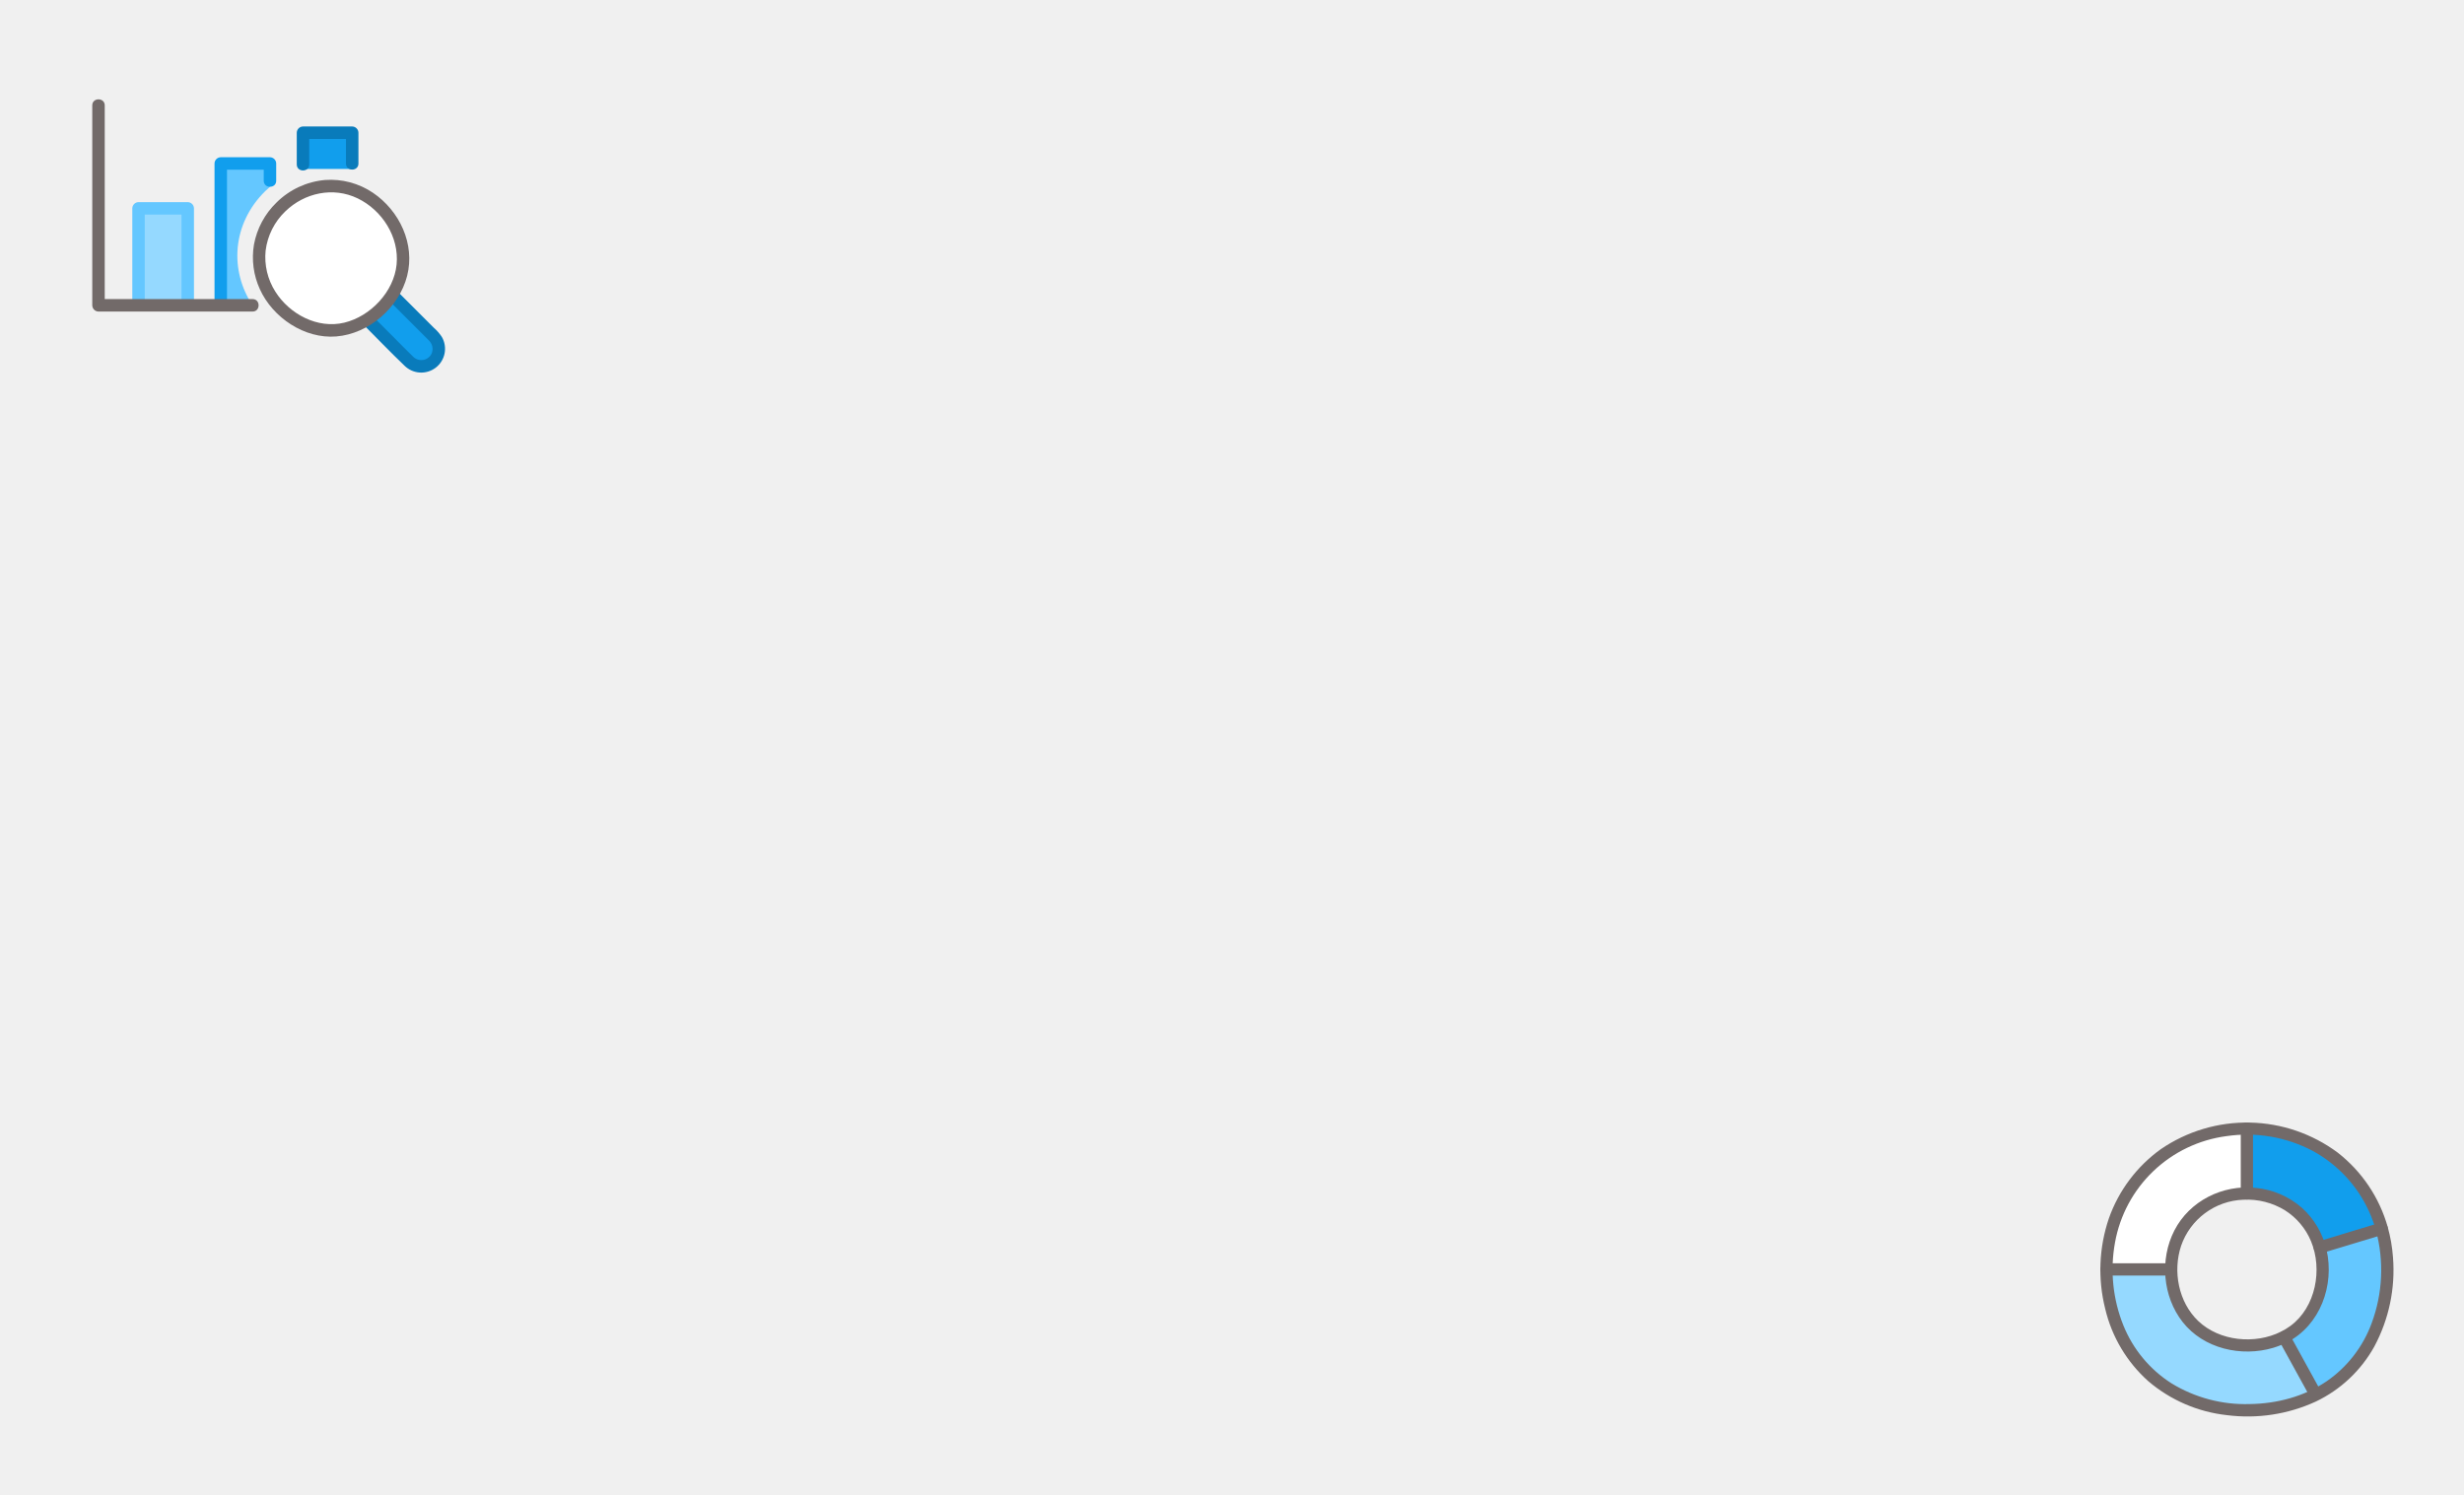
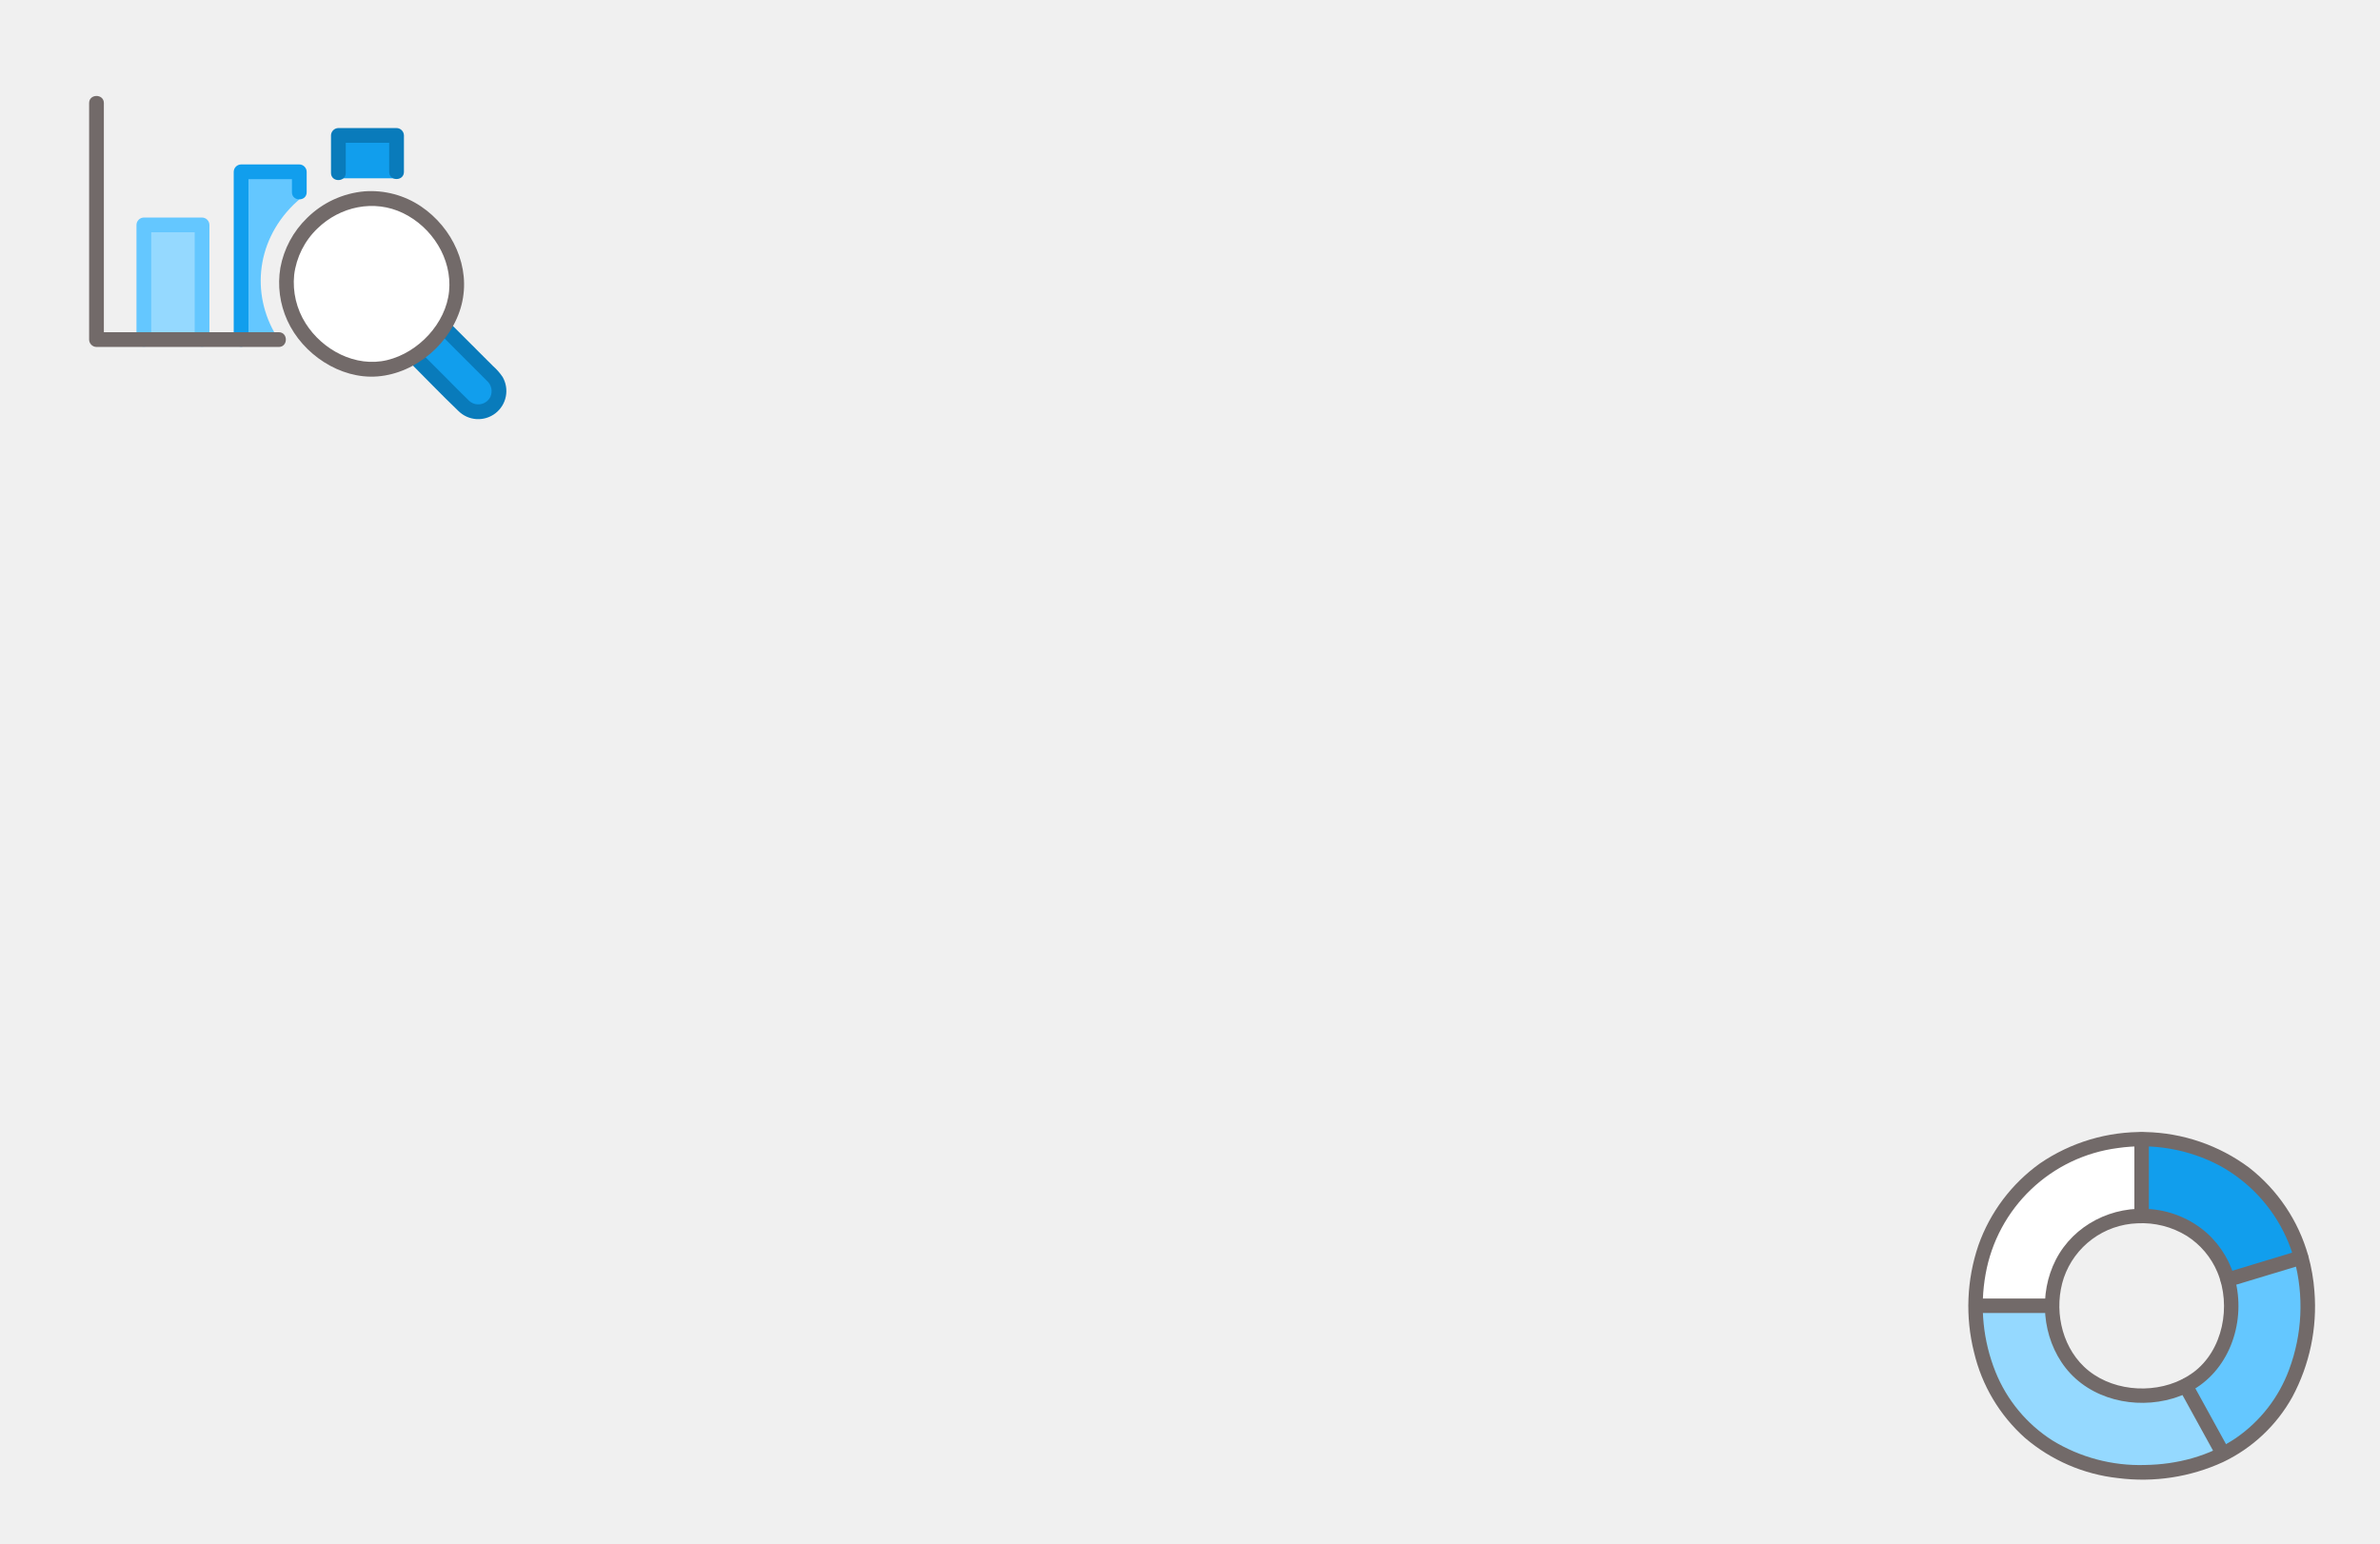
- <svg xmlns="http://www.w3.org/2000/svg" width="722" height="438" viewBox="0 0 722 438" fill="none">
-   <path d="M77.74 55.99C78.188 55.551 78.646 55.138 79.111 54.737V47.904H64.686V89.475H74.012C67.241 79.34 67.927 65.622 77.74 55.99Z" fill="#64C7FF" />
-   <path d="M66.514 89.475V47.904L64.686 49.731H79.106L77.279 47.904V52.969C77.279 55.32 80.933 55.325 80.933 52.969V47.904C80.926 47.422 80.732 46.961 80.39 46.62C80.049 46.279 79.588 46.084 79.106 46.077H64.686C64.204 46.084 63.743 46.279 63.402 46.62C63.061 46.961 62.866 47.422 62.859 47.904V89.475C62.859 91.826 66.514 91.83 66.514 89.475Z" fill="#119EED" />
-   <path d="M40.593 89.475V61.062H55.012V89.475" fill="#95D9FF" />
-   <path d="M42.42 89.475V61.062L40.593 62.889H55.012L53.185 61.062V89.475C53.185 91.826 56.839 91.83 56.839 89.475V61.062C56.833 60.58 56.638 60.119 56.297 59.778C55.956 59.437 55.495 59.242 55.012 59.235H40.593C40.11 59.242 39.649 59.437 39.308 59.778C38.967 60.119 38.772 60.58 38.766 61.062V89.475C38.766 91.826 42.42 91.83 42.42 89.475Z" fill="#64C7FF" />
-   <path d="M88.785 41.355V38.895H103.199V49.511H88.785V41.355Z" fill="#119EED" />
-   <path d="M90.613 48.188V38.895L88.786 40.722H103.2L101.372 38.895V47.929C101.372 50.28 105.027 50.284 105.027 47.929V38.895C105.02 38.412 104.825 37.951 104.484 37.61C104.143 37.269 103.682 37.074 103.2 37.067H88.786C88.304 37.074 87.843 37.269 87.501 37.61C87.16 37.951 86.966 38.412 86.959 38.895V48.188C86.959 50.54 90.613 50.544 90.613 48.188Z" fill="#097BBB" />
-   <path d="M27.035 30.879V89.474C27.042 89.956 27.237 90.417 27.578 90.758C27.919 91.099 28.38 91.294 28.862 91.301H74.011C76.362 91.301 76.366 87.647 74.011 87.647H28.862L30.689 89.474V30.879C30.689 28.528 27.035 28.524 27.035 30.879Z" fill="#726A69" />
-   <path d="M114.873 86.389L127.086 98.601C128.03 99.57 128.555 100.871 128.546 102.224C128.538 103.577 127.996 104.872 127.039 105.828C126.082 106.784 124.787 107.325 123.434 107.332C122.081 107.339 120.78 106.813 119.812 105.868L107.572 93.628" fill="#119EED" />
-   <path d="M113.582 87.681C117.564 91.663 121.547 95.646 125.529 99.629C126.093 100.111 126.487 100.76 126.655 101.482C126.823 102.204 126.756 102.96 126.463 103.641C126.228 104.121 125.882 104.537 125.454 104.857C125.026 105.176 124.528 105.389 124.001 105.477C123.474 105.566 122.934 105.527 122.425 105.365C121.916 105.203 121.453 104.922 121.074 104.546C119.101 102.642 117.192 100.663 115.253 98.725L108.865 92.337C107.2 90.672 104.615 93.255 106.281 94.921C110.355 98.995 114.351 103.174 118.513 107.153C119.71 108.345 121.299 109.063 122.985 109.172C124.671 109.28 126.339 108.773 127.679 107.745C129.019 106.716 129.94 105.236 130.27 103.579C130.601 101.922 130.319 100.202 129.476 98.738C128.803 97.737 128.004 96.827 127.097 96.031L123.268 92.203L116.163 85.098C114.498 83.433 111.914 86.016 113.579 87.681H113.582Z" fill="#097BBB" />
-   <path d="M82.317 60.646C84.232 58.69 86.52 57.139 89.047 56.085C91.574 55.032 94.286 54.498 97.024 54.514C99.761 54.531 102.467 55.099 104.98 56.183C107.493 57.267 109.763 58.846 111.653 60.826C120.394 69.733 120.213 81.947 111.563 90.44C102.58 99.259 90.639 98.83 81.955 89.984C80.008 88.058 78.469 85.76 77.43 83.226C76.39 80.693 75.872 77.976 75.906 75.238C75.94 72.5 76.525 69.796 77.626 67.289C78.728 64.782 80.323 62.523 82.317 60.646Z" fill="white" />
-   <path d="M83.608 61.938C89.234 56.485 97.622 54.668 104.798 58.132C111.974 61.595 116.999 69.432 116.213 77.494C115.433 85.488 108.591 92.689 100.902 94.552C93.075 96.447 84.854 92.082 80.677 85.456C78.412 81.887 77.41 77.662 77.832 73.457C78.371 69.065 80.412 64.995 83.608 61.935C85.278 60.275 82.695 57.69 81.024 59.351C77.592 62.673 75.281 66.983 74.416 71.68C73.675 76.11 74.277 80.661 76.144 84.746C79.915 93.082 89.225 99.345 98.495 98.601C108.107 97.834 116.918 90.16 119.298 80.844C121.68 71.513 117.084 61.767 109.267 56.483C105.152 53.706 100.225 52.389 95.274 52.742C89.898 53.211 84.857 55.548 81.024 59.347C79.333 60.993 81.918 63.576 83.608 61.938Z" fill="#726A69" />
-   <path d="M697.92 360.047C698.985 363.814 699.522 367.711 699.517 371.626C699.517 388.645 691.683 402.103 678.561 408.733L678.375 408.359C676.922 405.709 673.157 398.88 669.267 391.802C676.337 388.229 680.558 380.966 680.558 371.796C680.562 369.687 680.27 367.587 679.691 365.559C687.387 363.241 694.877 360.969 697.92 360.047Z" fill="#64C7FF" />
-   <path d="M678.375 408.362L678.56 408.735C672.289 411.819 665.376 413.371 658.389 413.266C634.555 413.266 617.44 396.461 617.268 372.007H636.228C636.317 385.191 645.549 394.251 658.389 394.251C662.157 394.308 665.885 393.47 669.266 391.807C673.156 398.882 676.922 405.711 678.375 408.362Z" fill="#95D9FF" />
-   <path d="M658.383 330.753V349.767C655.468 349.711 652.572 350.241 649.866 351.327C647.161 352.412 644.701 354.031 642.634 356.086C640.567 358.141 638.934 360.592 637.832 363.291C636.731 365.99 636.184 368.883 636.223 371.798C636.223 371.867 636.223 371.935 636.23 372.004H617.268C617.262 371.881 617.262 371.75 617.262 371.626C617.262 349.582 634.073 330.76 658.383 330.753Z" fill="white" />
-   <path d="M697.92 360.046C694.877 360.968 687.387 363.24 679.69 365.561C677.143 356.535 669.095 349.767 658.39 349.767H658.383V330.753H658.39C678.248 330.753 693.184 343.303 697.92 360.046Z" fill="#119EED" />
-   <path d="M617.268 373.802H636.228C638.538 373.802 638.541 370.212 636.228 370.212H617.268C614.959 370.212 614.954 373.802 617.268 373.802Z" fill="#726A69" />
-   <path d="M656.588 330.753V349.768C656.588 352.078 660.177 352.081 660.177 349.768V330.753C660.177 328.443 656.588 328.44 656.588 330.753Z" fill="#726A69" />
-   <path d="M680.167 367.292C686.246 365.46 692.322 363.622 698.397 361.778C700.601 361.109 699.662 357.644 697.443 358.316C691.367 360.161 685.291 361.999 679.213 363.831C677.007 364.496 677.947 367.961 680.167 367.292Z" fill="#726A69" />
-   <path d="M667.718 392.711C670.751 398.231 673.787 403.75 676.828 409.268C677.939 411.294 681.04 409.485 679.928 407.457C676.9 401.933 673.864 396.414 670.82 390.899C669.706 388.874 666.606 390.683 667.72 392.711H667.718Z" fill="#726A69" />
-   <path d="M668.36 390.252C660.738 394.062 650.354 393.06 644.117 387.112C638.338 381.601 636.61 372.547 639.117 365.056C640.436 361.241 642.877 357.914 646.119 355.51C649.362 353.106 653.254 351.738 657.288 351.584C661.605 351.344 665.892 352.432 669.573 354.702C672.958 356.858 675.604 359.997 677.155 363.698C680.622 371.958 678.582 383.074 671.155 388.545C670.27 389.189 669.336 389.76 668.36 390.255C666.305 391.31 668.119 394.408 670.172 393.354C679.889 388.367 684.096 376.632 681.721 366.253C680.644 361.504 678.122 357.204 674.501 353.947C670.692 350.615 665.93 348.569 660.891 348.099C651.26 347.115 641.599 351.901 637.128 360.601C632.809 369.013 633.689 379.926 639.544 387.398C645.703 395.262 656.797 397.754 666.157 394.961C667.538 394.542 668.881 394.005 670.169 393.354C672.238 392.321 670.423 389.223 668.36 390.252Z" fill="#726A69" />
-   <path d="M699.65 359.57C697.211 350.937 692.083 343.307 685.012 337.787C677.559 332.239 668.56 329.157 659.271 328.969C649.982 328.781 640.866 331.498 633.195 336.74C626.155 341.783 620.832 348.864 617.946 357.029C615.039 365.569 614.662 374.767 616.86 383.516C618.791 391.728 623.203 399.147 629.498 404.764C636.005 410.317 644.033 413.782 652.537 414.71C661.419 415.848 670.443 414.469 678.58 410.728C685.841 407.262 691.839 401.615 695.737 394.576C700.018 386.577 701.913 377.517 701.195 368.473C700.978 365.461 700.46 362.478 699.649 359.569C699.027 357.347 695.564 358.291 696.188 360.523C698.627 369.535 698.182 379.083 694.917 387.829C692.375 394.71 687.768 400.638 681.727 404.798C675.084 409.291 667.16 411.345 659.181 411.462C651.12 411.703 643.163 409.59 636.283 405.382C629.93 401.327 625.002 395.39 622.186 388.4C619.099 380.705 618.25 372.294 619.736 364.137C621.164 356.14 625.101 348.805 630.978 343.195C636.854 337.586 644.365 333.994 652.42 332.94C661.1 331.67 669.959 333.193 677.716 337.29C684.943 341.244 690.702 347.425 694.136 354.914C694.963 356.728 695.648 358.603 696.187 360.522C696.824 362.74 700.288 361.798 699.65 359.57Z" fill="#726A69" />
+ <svg xmlns="http://www.w3.org/2000/svg" width="370" height="240" viewBox="0 0 370 240" fill="none">
+   <path d="M45.673 31.785C45.954 31.51 46.242 31.251 46.533 30.999V26.711H37.481V52.798H43.333C39.084 46.438 39.515 37.83 45.673 31.785Z" fill="#64C7FF" />
+   <path d="M38.628 52.797V26.711L37.481 27.858H46.53L45.384 26.711V29.889C45.384 31.365 47.677 31.367 47.677 29.889V26.711C47.672 26.408 47.55 26.119 47.336 25.905C47.122 25.691 46.833 25.569 46.53 25.564H37.481C37.179 25.569 36.89 25.691 36.675 25.905C36.462 26.119 36.339 26.408 36.335 26.711V52.797C36.335 54.273 38.628 54.276 38.628 52.797Z" fill="#119EED" />
+   <path d="M22.362 52.798V34.968H31.411V52.798" fill="#95D9FF" />
+   <path d="M23.509 52.798V34.968L22.362 36.115H31.411L30.265 34.968V52.798C30.265 54.273 32.558 54.276 32.558 52.798V34.968C32.553 34.666 32.431 34.376 32.217 34.162C32.003 33.948 31.714 33.826 31.411 33.822H22.362C22.06 33.826 21.77 33.948 21.556 34.162C21.342 34.376 21.22 34.666 21.216 34.968V52.798C21.216 54.273 23.509 54.276 23.509 52.798Z" fill="#64C7FF" />
+   <path d="M52.603 22.602V21.058H61.648V27.72H52.603V22.602Z" fill="#119EED" />
+   <path d="M53.751 26.889V21.057L52.605 22.204H61.65L60.502 21.057V26.726C60.502 28.202 62.796 28.204 62.796 26.726V21.057C62.792 20.754 62.669 20.465 62.455 20.251C62.241 20.037 61.952 19.915 61.65 19.911H52.605C52.302 19.915 52.013 20.037 51.798 20.251C51.584 20.465 51.462 20.754 51.458 21.057V26.889C51.458 28.365 53.751 28.367 53.751 26.889Z" fill="#097BBB" />
+   <path d="M13.854 16.027V52.797C13.859 53.1 13.981 53.389 14.195 53.603C14.409 53.817 14.698 53.939 15.001 53.944H43.333C44.808 53.944 44.811 51.651 43.333 51.651H15.001L16.148 52.797V16.027C16.148 14.552 13.854 14.55 13.854 16.027Z" fill="#726A69" />
+   <path d="M68.975 50.861L76.639 58.525C77.231 59.132 77.561 59.949 77.555 60.798C77.55 61.647 77.21 62.46 76.61 63.059C76.009 63.659 75.196 63.999 74.347 64.003C73.498 64.008 72.682 63.678 72.075 63.085L64.394 55.404" fill="#119EED" />
+   <path d="M68.164 51.672C70.663 54.171 73.162 56.67 75.661 59.17C76.015 59.472 76.262 59.879 76.368 60.332C76.473 60.785 76.431 61.26 76.247 61.687C76.1 61.988 75.883 62.249 75.614 62.45C75.346 62.65 75.033 62.784 74.702 62.839C74.372 62.895 74.033 62.871 73.713 62.769C73.394 62.667 73.103 62.491 72.866 62.255C71.627 61.06 70.43 59.818 69.213 58.602L65.204 54.593C64.159 53.549 62.537 55.17 63.583 56.215C66.139 58.772 68.647 61.394 71.258 63.891C72.01 64.639 73.007 65.09 74.065 65.158C75.123 65.226 76.17 64.908 77.01 64.263C77.851 63.617 78.429 62.688 78.636 61.648C78.844 60.608 78.667 59.529 78.138 58.61C77.716 57.982 77.214 57.411 76.645 56.912L74.242 54.509L69.784 50.051C68.739 49.006 67.118 50.627 68.162 51.672H68.164Z" fill="#097BBB" />
+   <path d="M48.546 34.707C49.747 33.479 51.183 32.506 52.769 31.845C54.354 31.184 56.057 30.849 57.774 30.859C59.492 30.87 61.19 31.226 62.767 31.906C64.344 32.587 65.769 33.578 66.955 34.82C72.44 40.409 72.326 48.074 66.898 53.404C61.261 58.938 53.768 58.668 48.318 53.117C47.096 51.908 46.131 50.466 45.479 48.877C44.826 47.287 44.501 45.582 44.523 43.864C44.544 42.145 44.911 40.449 45.602 38.876C46.293 37.302 47.294 35.885 48.546 34.707Z" fill="white" />
+   <path d="M49.355 35.518C52.886 32.096 58.15 30.956 62.653 33.13C67.156 35.303 70.309 40.221 69.816 45.28C69.326 50.296 65.033 54.815 60.208 55.984C55.296 57.174 50.138 54.434 47.516 50.276C46.095 48.037 45.466 45.386 45.73 42.747C46.069 39.991 47.35 37.437 49.355 35.516C50.404 34.474 48.782 32.852 47.734 33.895C45.58 35.979 44.13 38.684 43.587 41.632C43.122 44.412 43.5 47.267 44.672 49.831C47.038 55.062 52.88 58.992 58.697 58.525C64.729 58.044 70.258 53.228 71.752 47.382C73.246 41.527 70.362 35.411 65.457 32.095C62.875 30.352 59.783 29.526 56.676 29.748C53.303 30.042 50.139 31.508 47.734 33.892C46.673 34.925 48.295 36.546 49.355 35.518Z" fill="#726A69" />
+   <path d="M357.753 195.508C358.421 197.872 358.758 200.317 358.755 202.774C358.755 213.454 353.839 221.899 345.605 226.059L345.488 225.825C344.576 224.162 342.214 219.876 339.772 215.435C344.209 213.193 346.858 208.635 346.858 202.881C346.86 201.557 346.677 200.239 346.314 198.967C351.143 197.512 355.843 196.086 357.753 195.508Z" fill="#64C7FF" />
+   <path d="M345.487 225.827L345.603 226.061C341.668 227.996 337.33 228.97 332.945 228.904C317.989 228.904 307.249 218.359 307.141 203.013H319.039C319.094 211.286 324.888 216.972 332.945 216.972C335.31 217.008 337.649 216.482 339.771 215.438C342.212 219.878 344.575 224.163 345.487 225.827Z" fill="#95D9FF" />
+   <path d="M332.942 177.125V189.057C331.113 189.022 329.296 189.355 327.598 190.036C325.9 190.717 324.356 191.733 323.059 193.023C321.762 194.312 320.737 195.85 320.046 197.544C319.355 199.238 319.012 201.053 319.036 202.882C319.036 202.926 319.036 202.968 319.041 203.012H307.141C307.138 202.934 307.138 202.852 307.138 202.774C307.138 188.941 317.687 177.13 332.942 177.125Z" fill="white" />
+   <path d="M357.752 195.508C355.842 196.086 351.142 197.512 346.312 198.968C344.714 193.304 339.663 189.057 332.946 189.057H332.941V177.125H332.946C345.407 177.125 354.78 185.001 357.752 195.508Z" fill="#119EED" />
+   <path d="M307.142 204.14H319.039C320.489 204.14 320.491 201.887 319.039 201.887H307.142C305.693 201.887 305.69 204.14 307.142 204.14Z" fill="#726A69" />
+   <path d="M331.815 177.125V189.057C331.815 190.507 334.068 190.509 334.068 189.057V177.125C334.068 175.675 331.815 175.674 331.815 177.125Z" fill="#726A69" />
+   <path d="M346.613 200.054C350.428 198.905 354.24 197.751 358.053 196.594C359.436 196.174 358.846 194 357.454 194.422C353.641 195.579 349.828 196.733 346.014 197.882C344.63 198.3 345.22 200.474 346.613 200.054Z" fill="#726A69" />
+   <path d="M338.8 216.005C340.704 219.469 342.609 222.933 344.517 226.395C345.214 227.667 347.16 226.531 346.462 225.259C344.562 221.792 342.657 218.329 340.747 214.868C340.048 213.598 338.103 214.733 338.802 216.005H338.8Z" fill="#726A69" />
+   <path d="M339.203 214.462C334.42 216.853 327.904 216.225 323.99 212.492C320.363 209.034 319.279 203.352 320.852 198.651C321.68 196.257 323.212 194.17 325.246 192.661C327.281 191.152 329.724 190.294 332.255 190.197C334.964 190.047 337.654 190.729 339.964 192.154C342.088 193.507 343.749 195.477 344.722 197.799C346.898 202.982 345.618 209.958 340.957 213.391C340.402 213.795 339.815 214.154 339.203 214.464C337.913 215.126 339.052 217.07 340.34 216.409C346.438 213.28 349.078 205.916 347.587 199.402C346.912 196.422 345.329 193.724 343.057 191.68C340.666 189.589 337.678 188.305 334.516 188.01C328.472 187.393 322.41 190.396 319.604 195.856C316.894 201.134 317.446 207.983 321.12 212.671C324.985 217.606 331.947 219.17 337.821 217.417C338.687 217.155 339.53 216.818 340.338 216.409C341.637 215.761 340.498 213.817 339.203 214.462Z" fill="#726A69" />
+   <path d="M358.838 195.209C357.308 189.791 354.09 185.003 349.652 181.539C344.975 178.058 339.328 176.124 333.499 176.006C327.67 175.888 321.95 177.593 317.136 180.882C312.718 184.047 309.378 188.49 307.567 193.614C305.743 198.973 305.506 204.745 306.885 210.235C308.097 215.389 310.866 220.044 314.816 223.569C318.899 227.054 323.937 229.228 329.273 229.81C334.847 230.524 340.51 229.659 345.616 227.312C350.173 225.137 353.936 221.593 356.383 217.176C359.069 212.156 360.258 206.471 359.808 200.795C359.671 198.905 359.346 197.033 358.837 195.208C358.447 193.814 356.274 194.406 356.666 195.807C358.196 201.462 357.917 207.454 355.868 212.942C354.273 217.26 351.382 220.98 347.591 223.59C343.422 226.41 338.45 227.699 333.443 227.772C328.384 227.923 323.391 226.597 319.074 223.957C315.087 221.412 311.995 217.687 310.227 213.3C308.29 208.471 307.758 203.193 308.69 198.075C309.586 193.056 312.057 188.453 315.745 184.933C319.432 181.413 324.145 179.159 329.2 178.498C334.647 177.701 340.206 178.656 345.074 181.227C349.609 183.709 353.223 187.587 355.378 192.287C355.897 193.425 356.327 194.602 356.665 195.806C357.065 197.198 359.238 196.607 358.838 195.209Z" fill="#726A69" />
</svg>
